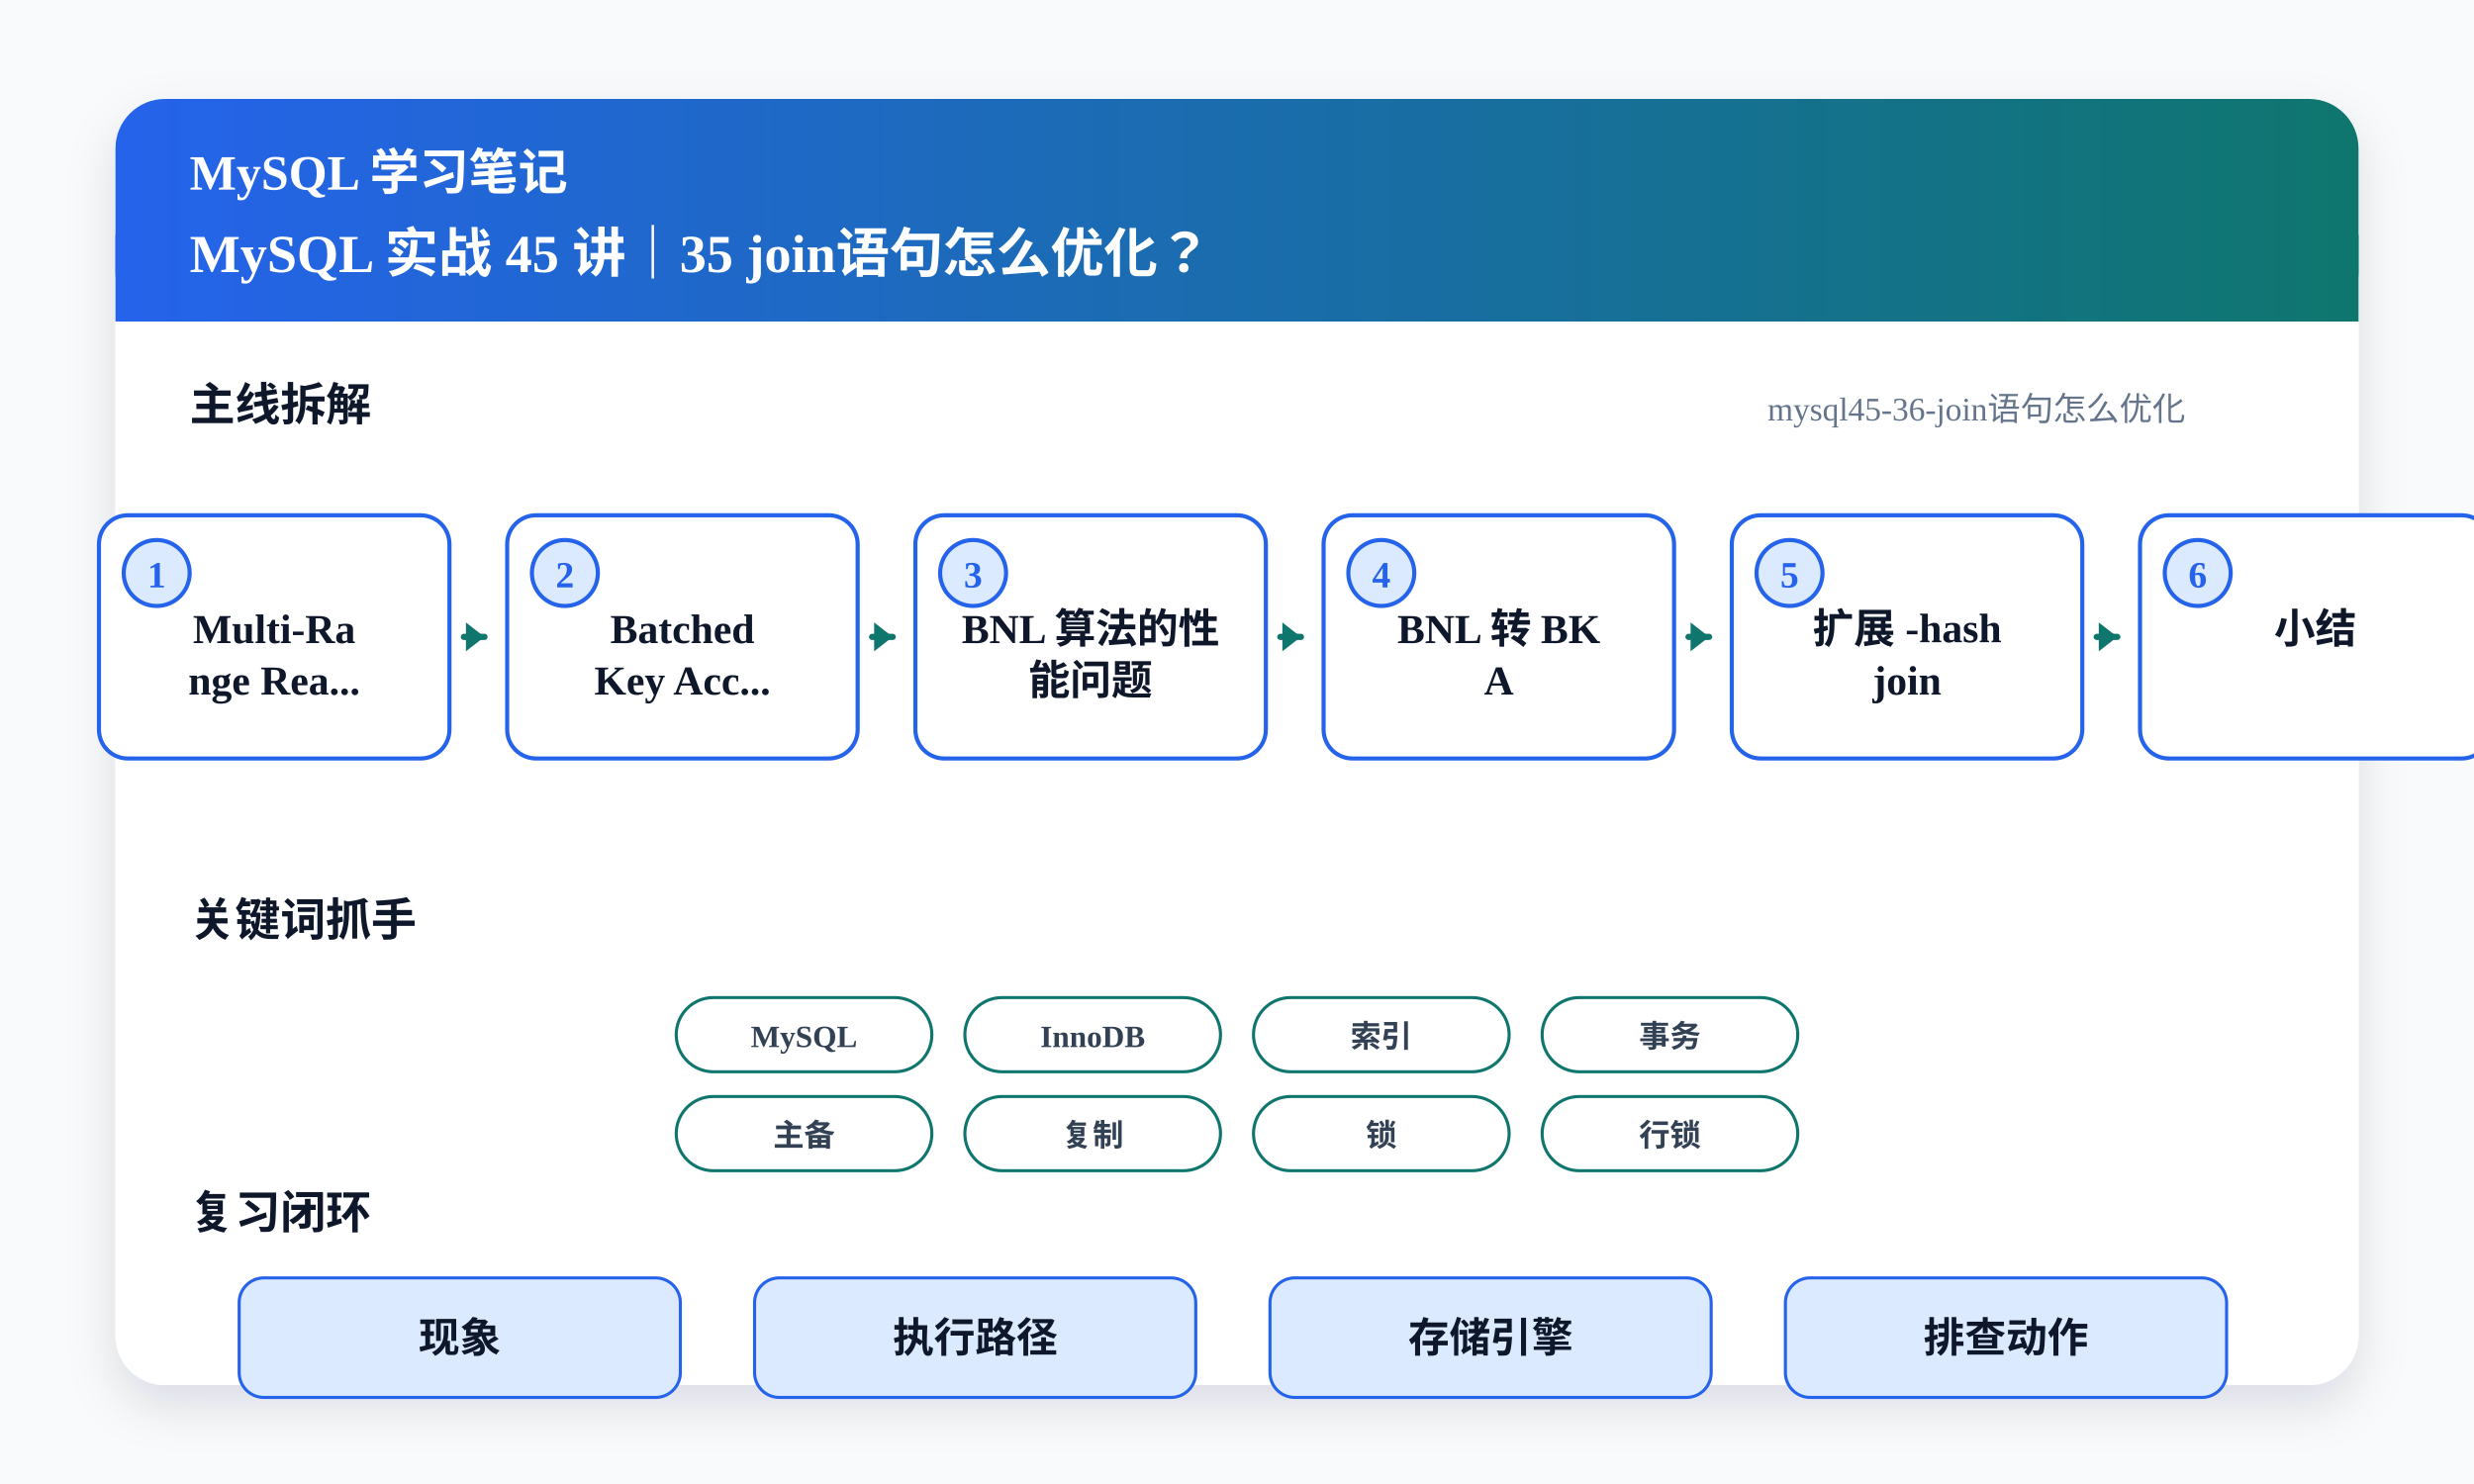
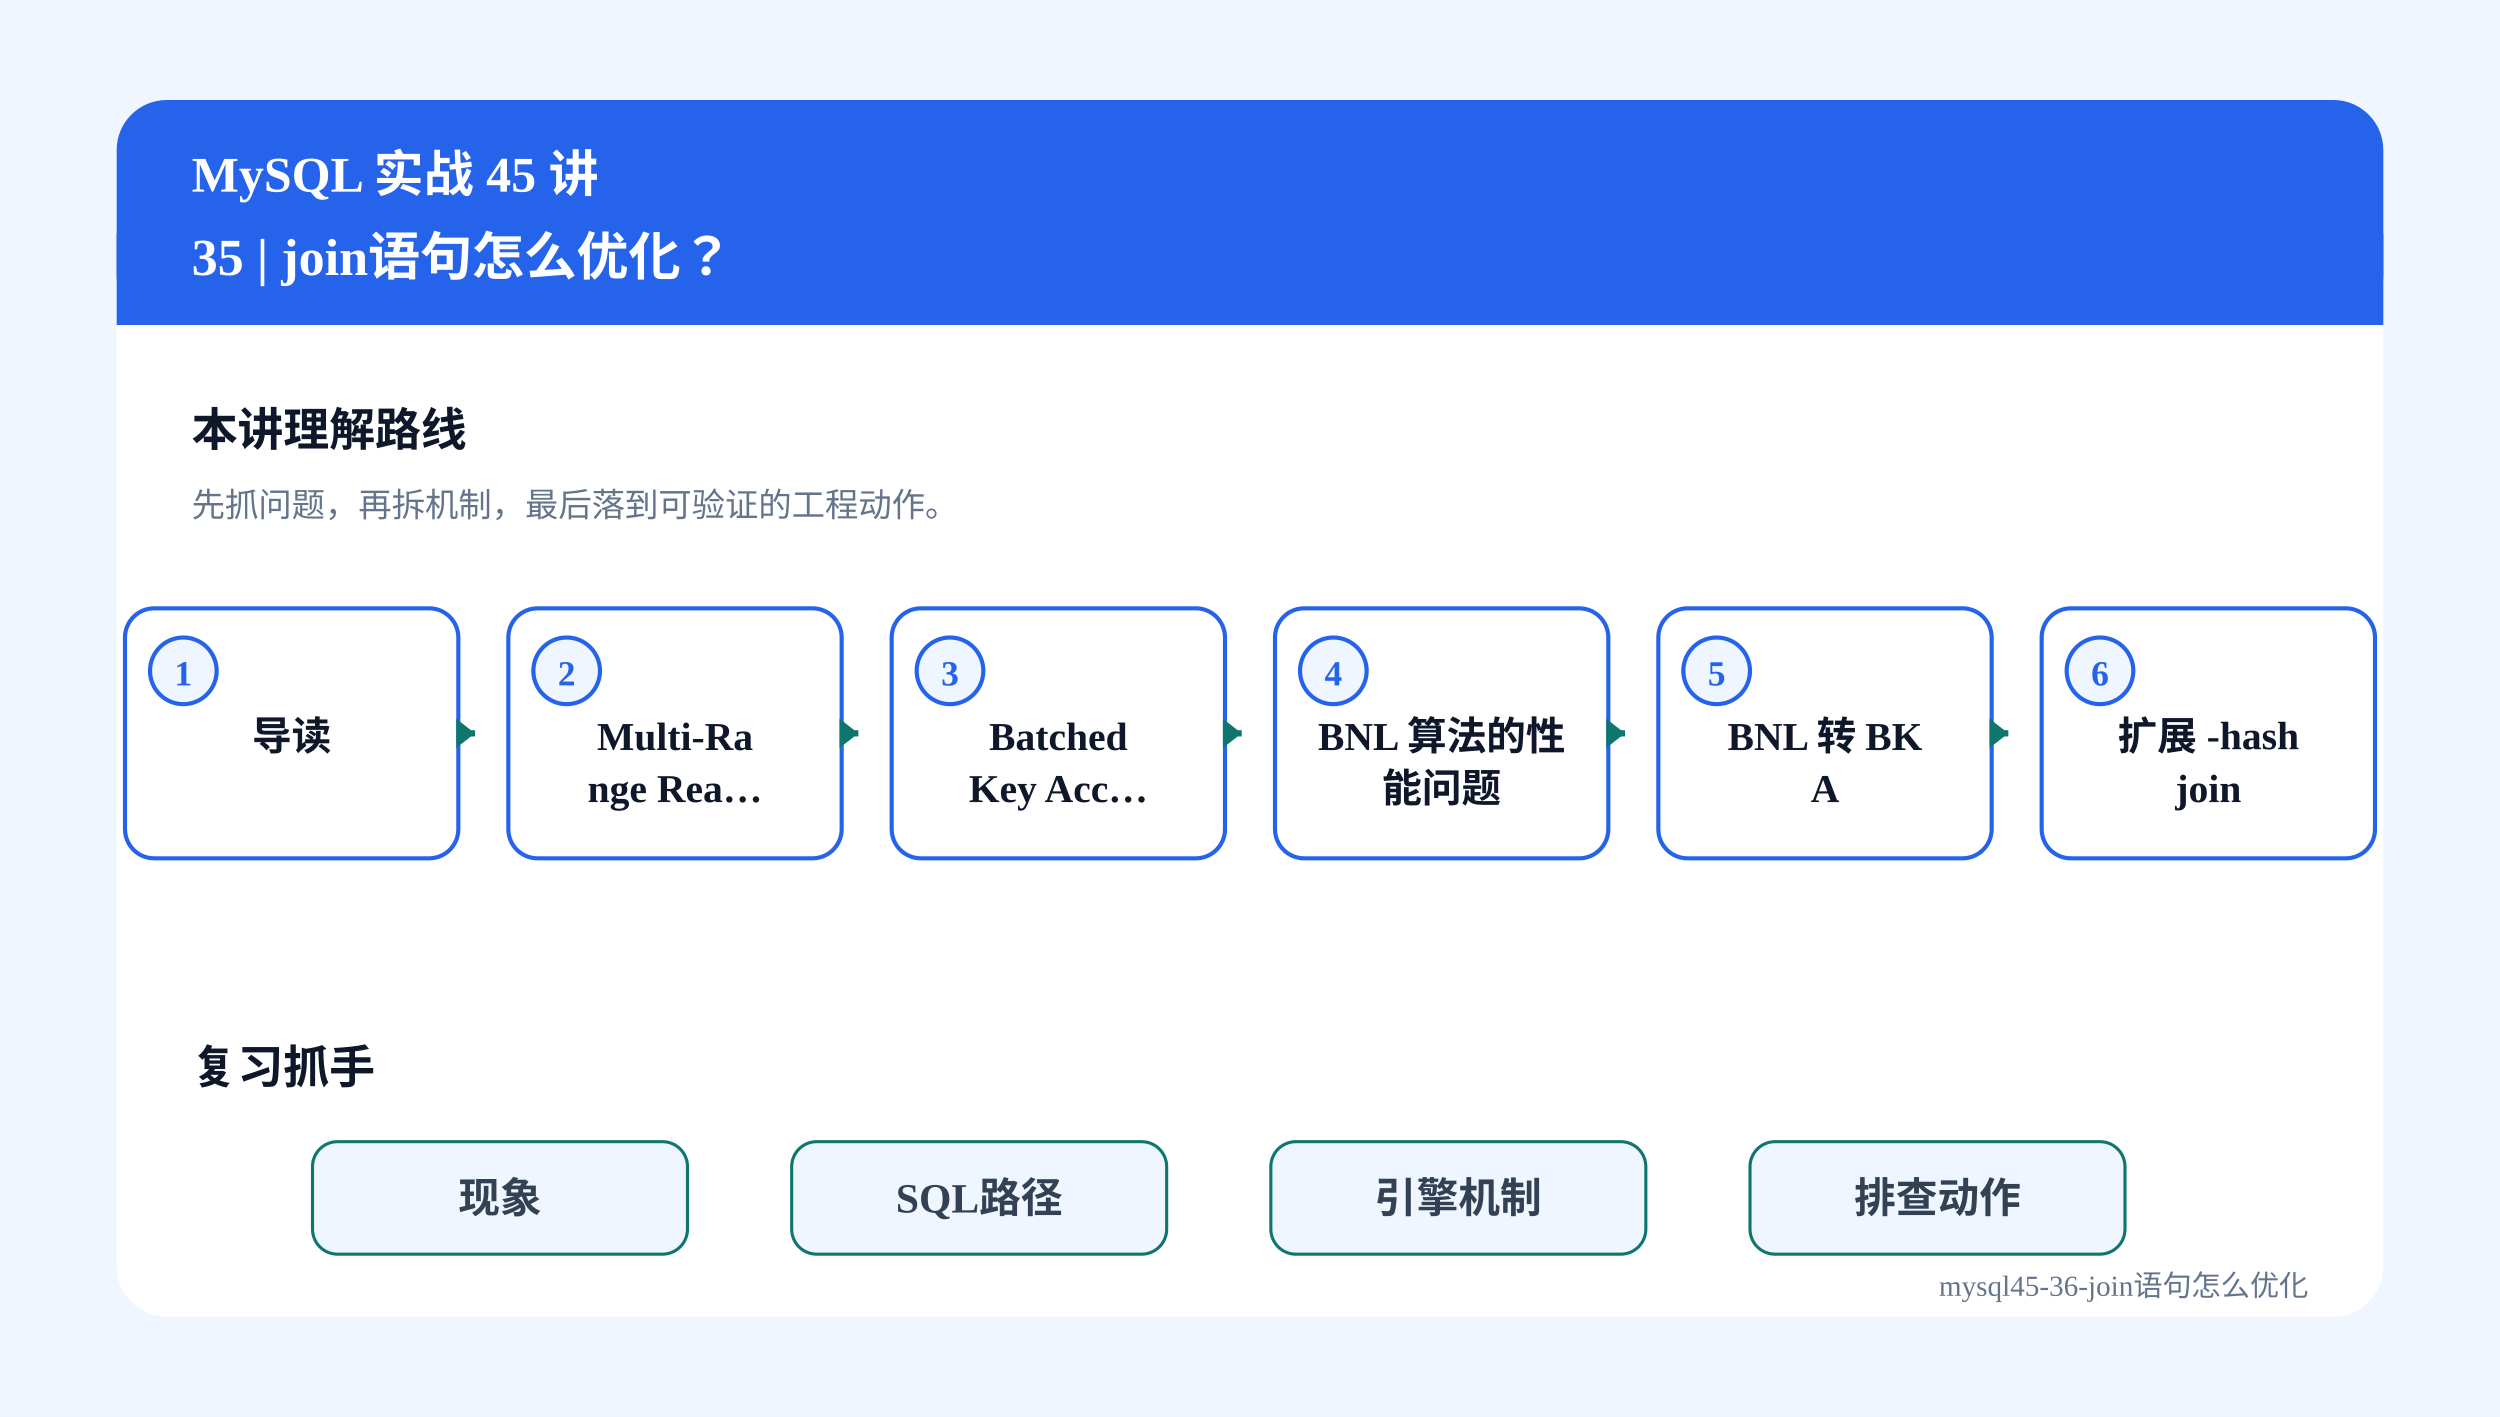
- <svg xmlns="http://www.w3.org/2000/svg" width="1200" height="720" viewBox="0 0 1200 720" role="img" aria-labelledby="title desc">
-   <defs>
-     <linearGradient id="header" x1="0" y1="0" x2="1" y2="0">
-       <stop offset="0%" stop-color="#2563eb" />
-       <stop offset="100%" stop-color="#0f766e" />
-     </linearGradient>
-     <filter id="shadow" x="-20%" y="-20%" width="140%" height="140%">
-       <feDropShadow dx="0" dy="10" stdDeviation="12" flood-color="#0f172a" flood-opacity="0.12" />
-     </filter>
-   </defs>
-   <rect width="1200" height="720" rx="0" fill="#f8fafc" />
-   <rect x="56" y="48" width="1088" height="624" rx="24" fill="#ffffff" filter="url(#shadow)" />
-   <rect x="56" y="48" width="1088" height="108" rx="24" fill="url(#header)" />
-   <rect x="56" y="114" width="1088" height="42" fill="url(#header)" />
-   <text x="92" y="92" font-size="24" font-weight="800" fill="#ffffff">MySQL 学习笔记</text>
-   <text x="92" y="132" text-anchor="start" font-size="26" font-weight="750" fill="#ffffff">MySQL 实战 45 讲｜35  join语句怎么优化？</text>
-   <text x="92" y="204" font-size="22" font-weight="700" fill="#0f172a">主线拆解</text>
-   <text x="1060" y="204" text-anchor="end" font-size="16" fill="#64748b">mysql45-36-join语句怎么优化</text>
-   <rect x="48" y="250" width="170" height="118" rx="14" fill="#ffffff" stroke="#2563eb" stroke-width="2" />
-   <circle cx="76" cy="278" r="16" fill="#dbeafe" stroke="#2563eb" stroke-width="2" />
-   <text x="76" y="285" text-anchor="middle" font-size="18" font-weight="700" fill="#2563eb">1</text>
-   <text x="133" y="312" text-anchor="middle" font-size="20" font-weight="650" fill="#0f172a">Multi-Ra</text>
-   <text x="133" y="337" text-anchor="middle" font-size="20" font-weight="650" fill="#0f172a">nge Rea...</text>
-   <path d="M 225 309 H 235" stroke="#0f766e" stroke-width="3" stroke-linecap="round" />
-   <path d="M 235 309 l -9 -7 v 14 z" fill="#0f766e" />
-   <rect x="246" y="250" width="170" height="118" rx="14" fill="#ffffff" stroke="#2563eb" stroke-width="2" />
-   <circle cx="274" cy="278" r="16" fill="#dbeafe" stroke="#2563eb" stroke-width="2" />
-   <text x="274" y="285" text-anchor="middle" font-size="18" font-weight="700" fill="#2563eb">2</text>
-   <text x="331" y="312" text-anchor="middle" font-size="20" font-weight="650" fill="#0f172a">Batched </text>
-   <text x="331" y="337" text-anchor="middle" font-size="20" font-weight="650" fill="#0f172a">Key Acc...</text>
-   <path d="M 423 309 H 433" stroke="#0f766e" stroke-width="3" stroke-linecap="round" />
-   <path d="M 433 309 l -9 -7 v 14 z" fill="#0f766e" />
-   <rect x="444" y="250" width="170" height="118" rx="14" fill="#ffffff" stroke="#2563eb" stroke-width="2" />
-   <circle cx="472" cy="278" r="16" fill="#dbeafe" stroke="#2563eb" stroke-width="2" />
-   <text x="472" y="285" text-anchor="middle" font-size="18" font-weight="700" fill="#2563eb">3</text>
-   <text x="529" y="312" text-anchor="middle" font-size="20" font-weight="650" fill="#0f172a">BNL 算法的性</text>
-   <text x="529" y="337" text-anchor="middle" font-size="20" font-weight="650" fill="#0f172a">能问题</text>
-   <path d="M 621 309 H 631" stroke="#0f766e" stroke-width="3" stroke-linecap="round" />
-   <path d="M 631 309 l -9 -7 v 14 z" fill="#0f766e" />
-   <rect x="642" y="250" width="170" height="118" rx="14" fill="#ffffff" stroke="#2563eb" stroke-width="2" />
-   <circle cx="670" cy="278" r="16" fill="#dbeafe" stroke="#2563eb" stroke-width="2" />
-   <text x="670" y="285" text-anchor="middle" font-size="18" font-weight="700" fill="#2563eb">4</text>
-   <text x="727" y="312" text-anchor="middle" font-size="20" font-weight="650" fill="#0f172a">BNL 转 BK</text>
-   <text x="727" y="337" text-anchor="middle" font-size="20" font-weight="650" fill="#0f172a">A</text>
-   <path d="M 819 309 H 829" stroke="#0f766e" stroke-width="3" stroke-linecap="round" />
-   <path d="M 829 309 l -9 -7 v 14 z" fill="#0f766e" />
-   <rect x="840" y="250" width="170" height="118" rx="14" fill="#ffffff" stroke="#2563eb" stroke-width="2" />
-   <circle cx="868" cy="278" r="16" fill="#dbeafe" stroke="#2563eb" stroke-width="2" />
-   <text x="868" y="285" text-anchor="middle" font-size="18" font-weight="700" fill="#2563eb">5</text>
-   <text x="925" y="312" text-anchor="middle" font-size="20" font-weight="650" fill="#0f172a">扩展 -hash</text>
-   <text x="925" y="337" text-anchor="middle" font-size="20" font-weight="650" fill="#0f172a"> join</text>
-   <path d="M 1017 309 H 1027" stroke="#0f766e" stroke-width="3" stroke-linecap="round" />
-   <path d="M 1027 309 l -9 -7 v 14 z" fill="#0f766e" />
-   <rect x="1038" y="250" width="170" height="118" rx="14" fill="#ffffff" stroke="#2563eb" stroke-width="2" />
-   <circle cx="1066" cy="278" r="16" fill="#dbeafe" stroke="#2563eb" stroke-width="2" />
-   <text x="1066" y="285" text-anchor="middle" font-size="18" font-weight="700" fill="#2563eb">6</text>
-   <text x="1123" y="312" text-anchor="middle" font-size="20" font-weight="650" fill="#0f172a">小结</text>
-   <text x="92" y="454" font-size="22" font-weight="700" fill="#0f172a">关键词抓手</text>
-   <rect x="328" y="484" width="124" height="36" rx="18" fill="#ffffff" stroke="#0f766e" stroke-width="1.5" />
-   <text x="390" y="508" text-anchor="middle" font-size="15" font-weight="600" fill="#334155">MySQL</text>
-   <rect x="468" y="484" width="124" height="36" rx="18" fill="#ffffff" stroke="#0f766e" stroke-width="1.5" />
-   <text x="530" y="508" text-anchor="middle" font-size="15" font-weight="600" fill="#334155">InnoDB</text>
-   <rect x="608" y="484" width="124" height="36" rx="18" fill="#ffffff" stroke="#0f766e" stroke-width="1.5" />
-   <text x="670" y="508" text-anchor="middle" font-size="15" font-weight="600" fill="#334155">索引</text>
-   <rect x="748" y="484" width="124" height="36" rx="18" fill="#ffffff" stroke="#0f766e" stroke-width="1.5" />
-   <text x="810" y="508" text-anchor="middle" font-size="15" font-weight="600" fill="#334155">事务</text>
-   <rect x="328" y="532" width="124" height="36" rx="18" fill="#ffffff" stroke="#0f766e" stroke-width="1.5" />
-   <text x="390" y="556" text-anchor="middle" font-size="15" font-weight="600" fill="#334155">主备</text>
-   <rect x="468" y="532" width="124" height="36" rx="18" fill="#ffffff" stroke="#0f766e" stroke-width="1.5" />
-   <text x="530" y="556" text-anchor="middle" font-size="15" font-weight="600" fill="#334155">复制</text>
-   <rect x="608" y="532" width="124" height="36" rx="18" fill="#ffffff" stroke="#0f766e" stroke-width="1.5" />
-   <text x="670" y="556" text-anchor="middle" font-size="15" font-weight="600" fill="#334155">锁</text>
-   <rect x="748" y="532" width="124" height="36" rx="18" fill="#ffffff" stroke="#0f766e" stroke-width="1.5" />
-   <text x="810" y="556" text-anchor="middle" font-size="15" font-weight="600" fill="#334155">行锁</text>
-   <text x="92" y="596" font-size="22" font-weight="700" fill="#0f172a">复习闭环</text>
-   <rect x="116" y="620" width="214" height="58" rx="12" fill="#dbeafe" stroke="#2563eb" stroke-width="1.5" />
-   <text x="223" y="656" text-anchor="middle" font-size="20" font-weight="700" fill="#0f172a">现象</text>
-   <rect x="366" y="620" width="214" height="58" rx="12" fill="#dbeafe" stroke="#2563eb" stroke-width="1.5" />
-   <text x="473" y="656" text-anchor="middle" font-size="20" font-weight="700" fill="#0f172a">执行路径</text>
-   <rect x="616" y="620" width="214" height="58" rx="12" fill="#dbeafe" stroke="#2563eb" stroke-width="1.5" />
-   <text x="723" y="656" text-anchor="middle" font-size="20" font-weight="700" fill="#0f172a">存储引擎</text>
-   <rect x="866" y="620" width="214" height="58" rx="12" fill="#dbeafe" stroke="#2563eb" stroke-width="1.5" />
-   <text x="973" y="656" text-anchor="middle" font-size="20" font-weight="700" fill="#0f172a">排查动作</text>
+ <svg xmlns="http://www.w3.org/2000/svg" width="1200" height="680" viewBox="0 0 1200 680" role="img">
+   <rect width="1200" height="680" fill="#eff6ff" />
+   <rect x="56" y="48" width="1088" height="584" rx="24" fill="#ffffff" />
+   <rect x="56" y="48" width="1088" height="108" rx="24" fill="#2563eb" />
+   <rect x="56" y="112" width="1088" height="44" fill="#2563eb" />
+   <text x="92" y="92" font-size="24" font-weight="800" fill="#fff">MySQL 实战 45 讲</text>
+   <text x="92" y="132" text-anchor="start" font-size="25" font-weight="700" fill="#fff">35 | join语句怎么优化？</text>
+   <text x="92" y="214" font-size="22" font-weight="800" fill="#0f172a">本讲理解路线</text>
+   <text x="92" y="248" font-size="16" fill="#64748b">先抓问题，再拆机制，最后落到可验证的工程动作。</text>
+   <rect x="60" y="292" width="160" height="120" rx="14" fill="#fff" stroke="#2563eb" stroke-width="2" />
+   <circle cx="88" cy="322" r="16" fill="#eff6ff" stroke="#2563eb" stroke-width="2" />
+   <text x="88" y="329" text-anchor="middle" font-size="17" font-weight="700" fill="#2563eb">1</text>
+   <text x="140" y="360" text-anchor="middle" font-size="19" font-weight="700" fill="#0f172a">导读</text>
+   <path d="M 226 352 H 228" stroke="#0f766e" stroke-width="3" />
+   <path d="M 228 352 l -9 -7 v14 z" fill="#0f766e" />
+   <rect x="244" y="292" width="160" height="120" rx="14" fill="#fff" stroke="#2563eb" stroke-width="2" />
+   <circle cx="272" cy="322" r="16" fill="#eff6ff" stroke="#2563eb" stroke-width="2" />
+   <text x="272" y="329" text-anchor="middle" font-size="17" font-weight="700" fill="#2563eb">2</text>
+   <text x="324" y="360" text-anchor="middle" font-size="19" font-weight="700" fill="#0f172a">Multi-Ra</text>
+   <text x="324" y="385" text-anchor="middle" font-size="19" font-weight="700" fill="#0f172a">nge Rea…</text>
+   <path d="M 410 352 H 412" stroke="#0f766e" stroke-width="3" />
+   <path d="M 412 352 l -9 -7 v14 z" fill="#0f766e" />
+   <rect x="428" y="292" width="160" height="120" rx="14" fill="#fff" stroke="#2563eb" stroke-width="2" />
+   <circle cx="456" cy="322" r="16" fill="#eff6ff" stroke="#2563eb" stroke-width="2" />
+   <text x="456" y="329" text-anchor="middle" font-size="17" font-weight="700" fill="#2563eb">3</text>
+   <text x="508" y="360" text-anchor="middle" font-size="19" font-weight="700" fill="#0f172a">Batched </text>
+   <text x="508" y="385" text-anchor="middle" font-size="19" font-weight="700" fill="#0f172a">Key Acc…</text>
+   <path d="M 594 352 H 596" stroke="#0f766e" stroke-width="3" />
+   <path d="M 596 352 l -9 -7 v14 z" fill="#0f766e" />
+   <rect x="612" y="292" width="160" height="120" rx="14" fill="#fff" stroke="#2563eb" stroke-width="2" />
+   <circle cx="640" cy="322" r="16" fill="#eff6ff" stroke="#2563eb" stroke-width="2" />
+   <text x="640" y="329" text-anchor="middle" font-size="17" font-weight="700" fill="#2563eb">4</text>
+   <text x="692" y="360" text-anchor="middle" font-size="19" font-weight="700" fill="#0f172a">BNL 算法的性</text>
+   <text x="692" y="385" text-anchor="middle" font-size="19" font-weight="700" fill="#0f172a">能问题</text>
+   <path d="M 778 352 H 780" stroke="#0f766e" stroke-width="3" />
+   <path d="M 780 352 l -9 -7 v14 z" fill="#0f766e" />
+   <rect x="796" y="292" width="160" height="120" rx="14" fill="#fff" stroke="#2563eb" stroke-width="2" />
+   <circle cx="824" cy="322" r="16" fill="#eff6ff" stroke="#2563eb" stroke-width="2" />
+   <text x="824" y="329" text-anchor="middle" font-size="17" font-weight="700" fill="#2563eb">5</text>
+   <text x="876" y="360" text-anchor="middle" font-size="19" font-weight="700" fill="#0f172a">BNL 转 BK</text>
+   <text x="876" y="385" text-anchor="middle" font-size="19" font-weight="700" fill="#0f172a">A</text>
+   <path d="M 962 352 H 964" stroke="#0f766e" stroke-width="3" />
+   <path d="M 964 352 l -9 -7 v14 z" fill="#0f766e" />
+   <rect x="980" y="292" width="160" height="120" rx="14" fill="#fff" stroke="#2563eb" stroke-width="2" />
+   <circle cx="1008" cy="322" r="16" fill="#eff6ff" stroke="#2563eb" stroke-width="2" />
+   <text x="1008" y="329" text-anchor="middle" font-size="17" font-weight="700" fill="#2563eb">6</text>
+   <text x="1060" y="360" text-anchor="middle" font-size="19" font-weight="700" fill="#0f172a">扩展 -hash</text>
+   <text x="1060" y="385" text-anchor="middle" font-size="19" font-weight="700" fill="#0f172a"> join</text>
+   <text x="92" y="520" font-size="22" font-weight="800" fill="#0f172a">复习抓手</text>
+   <rect x="150" y="548" width="180" height="54" rx="12" fill="#eff6ff" stroke="#0f766e" stroke-width="1.5" />
+   <text x="240" y="582" text-anchor="middle" font-size="20" font-weight="700" fill="#334155">现象</text>
+   <rect x="380" y="548" width="180" height="54" rx="12" fill="#eff6ff" stroke="#0f766e" stroke-width="1.5" />
+   <text x="470" y="582" text-anchor="middle" font-size="20" font-weight="700" fill="#334155">SQL路径</text>
+   <rect x="610" y="548" width="180" height="54" rx="12" fill="#eff6ff" stroke="#0f766e" stroke-width="1.5" />
+   <text x="700" y="582" text-anchor="middle" font-size="20" font-weight="700" fill="#334155">引擎机制</text>
+   <rect x="840" y="548" width="180" height="54" rx="12" fill="#eff6ff" stroke="#0f766e" stroke-width="1.5" />
+   <text x="930" y="582" text-anchor="middle" font-size="20" font-weight="700" fill="#334155">排查动作</text>
+   <text x="1108" y="622" text-anchor="end" font-size="14" fill="#64748b">mysql45-36-join语句怎么优化</text>
</svg>
